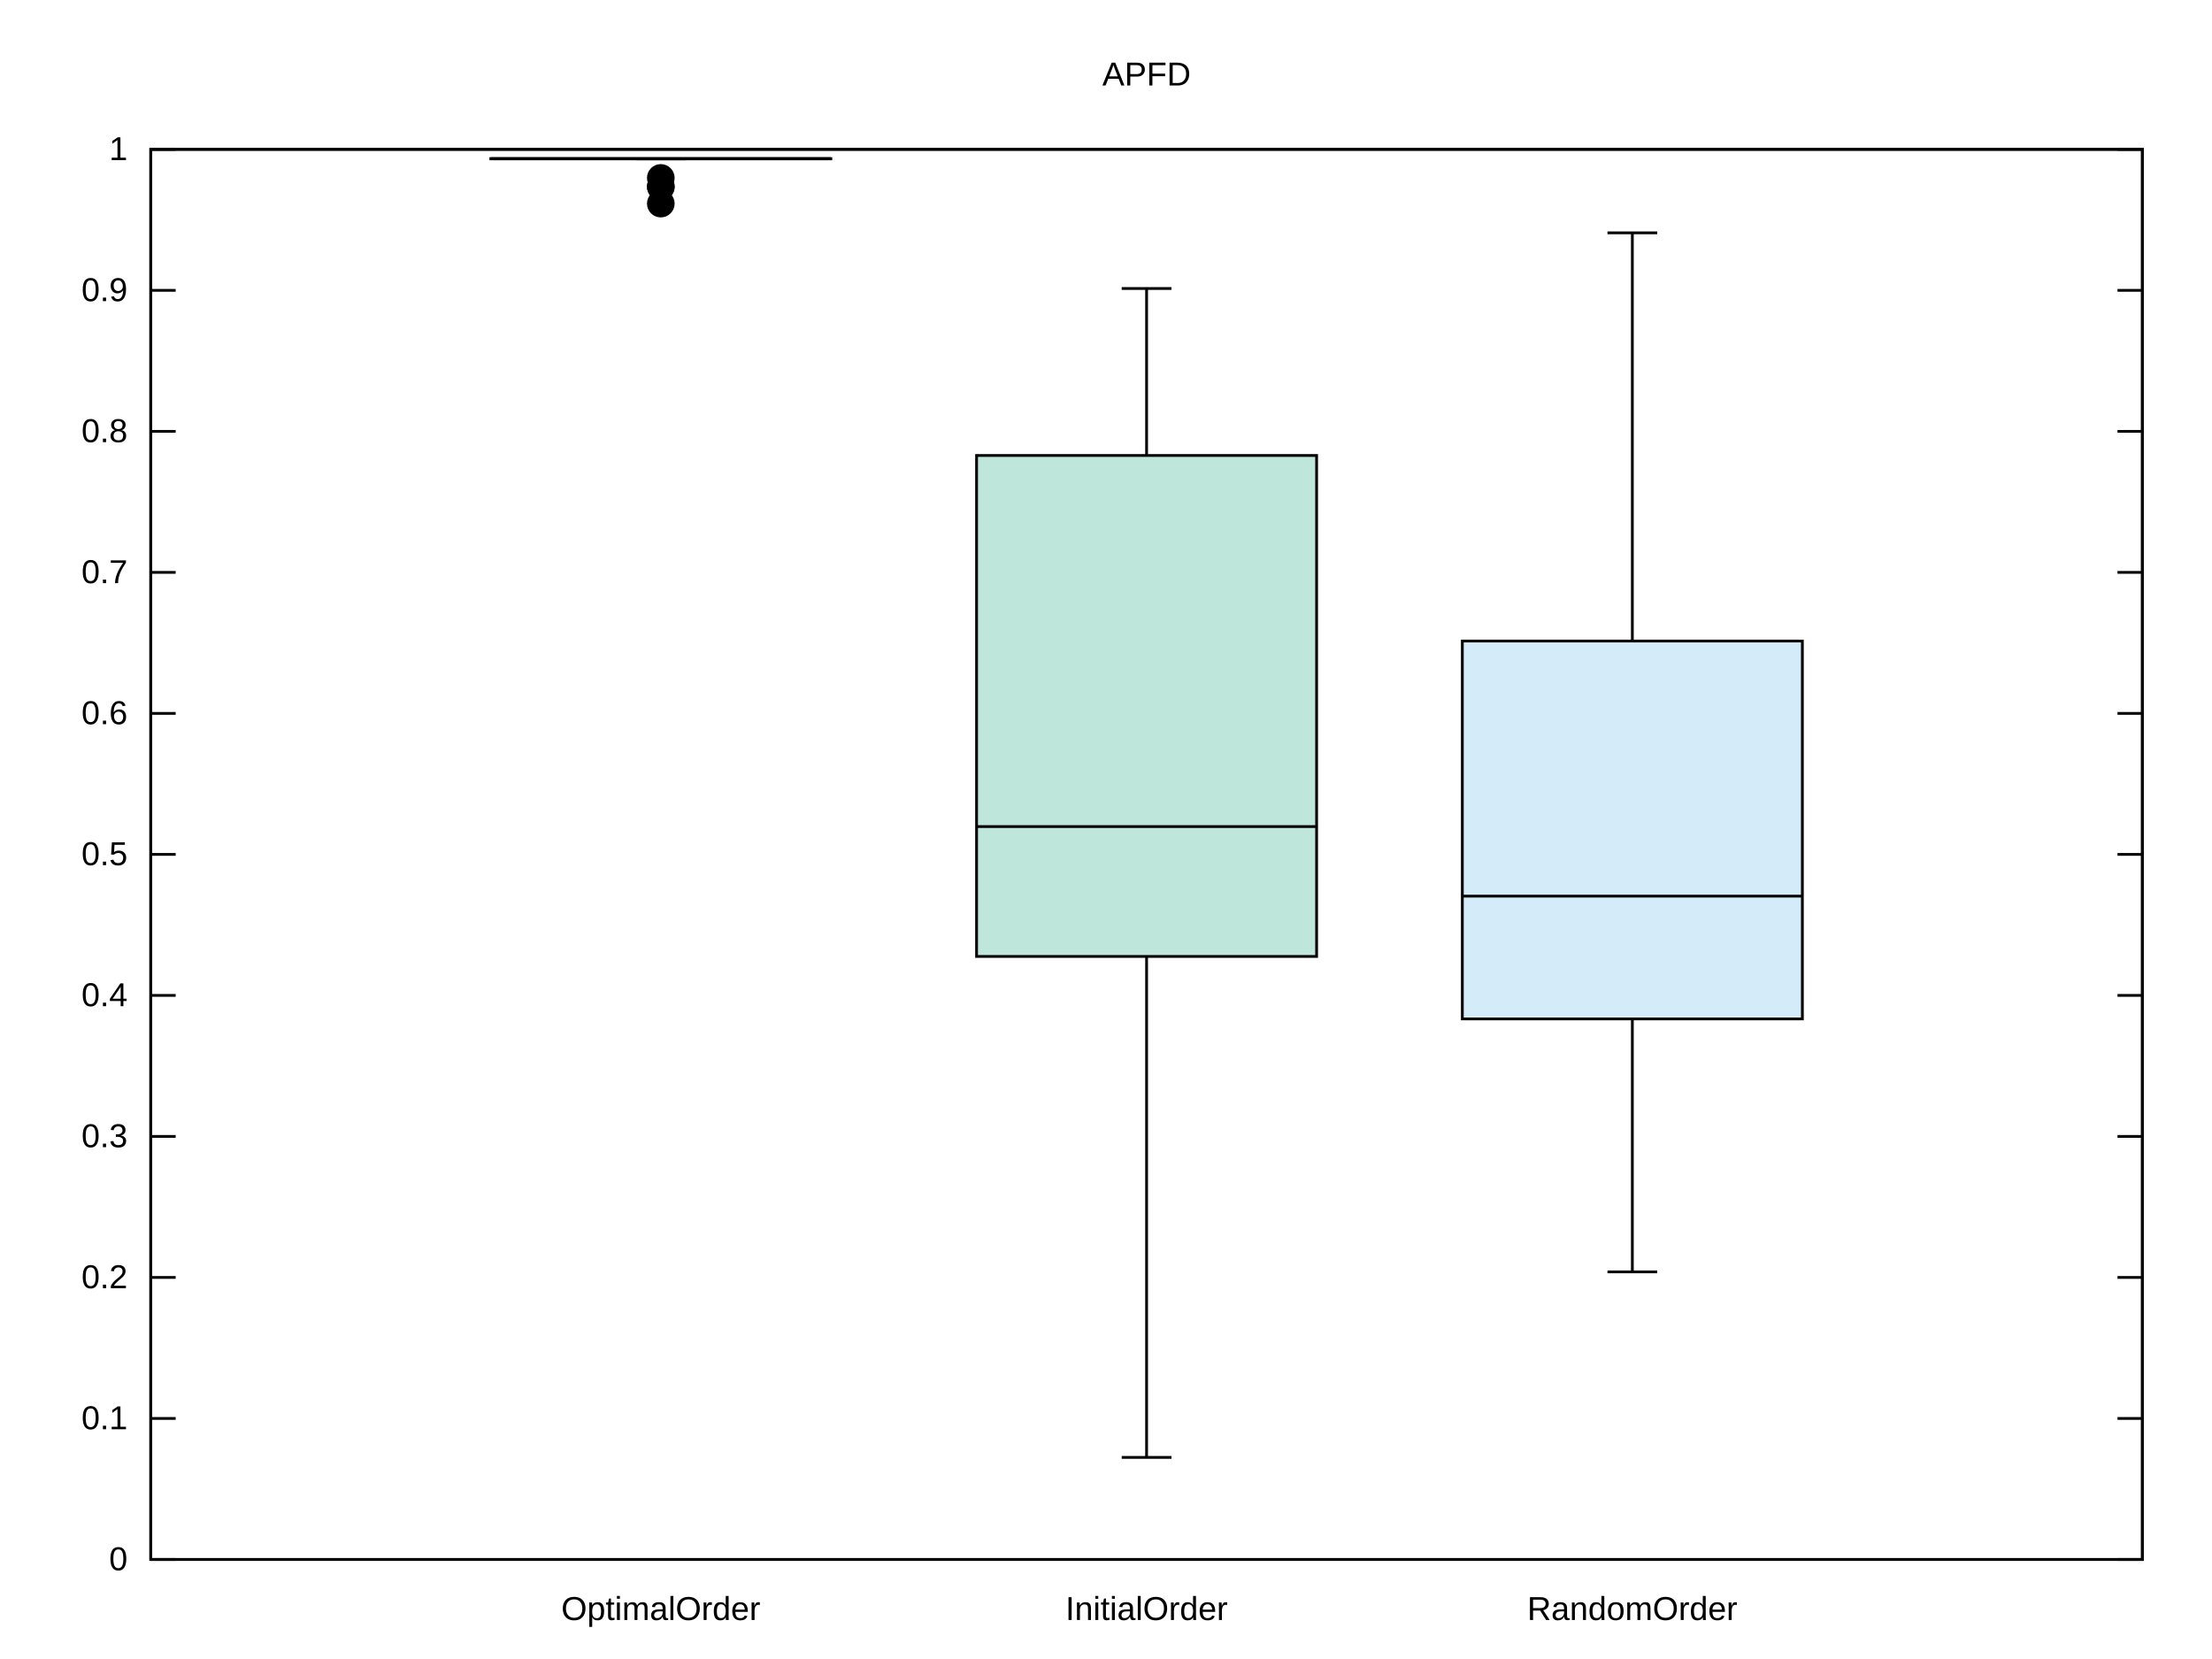
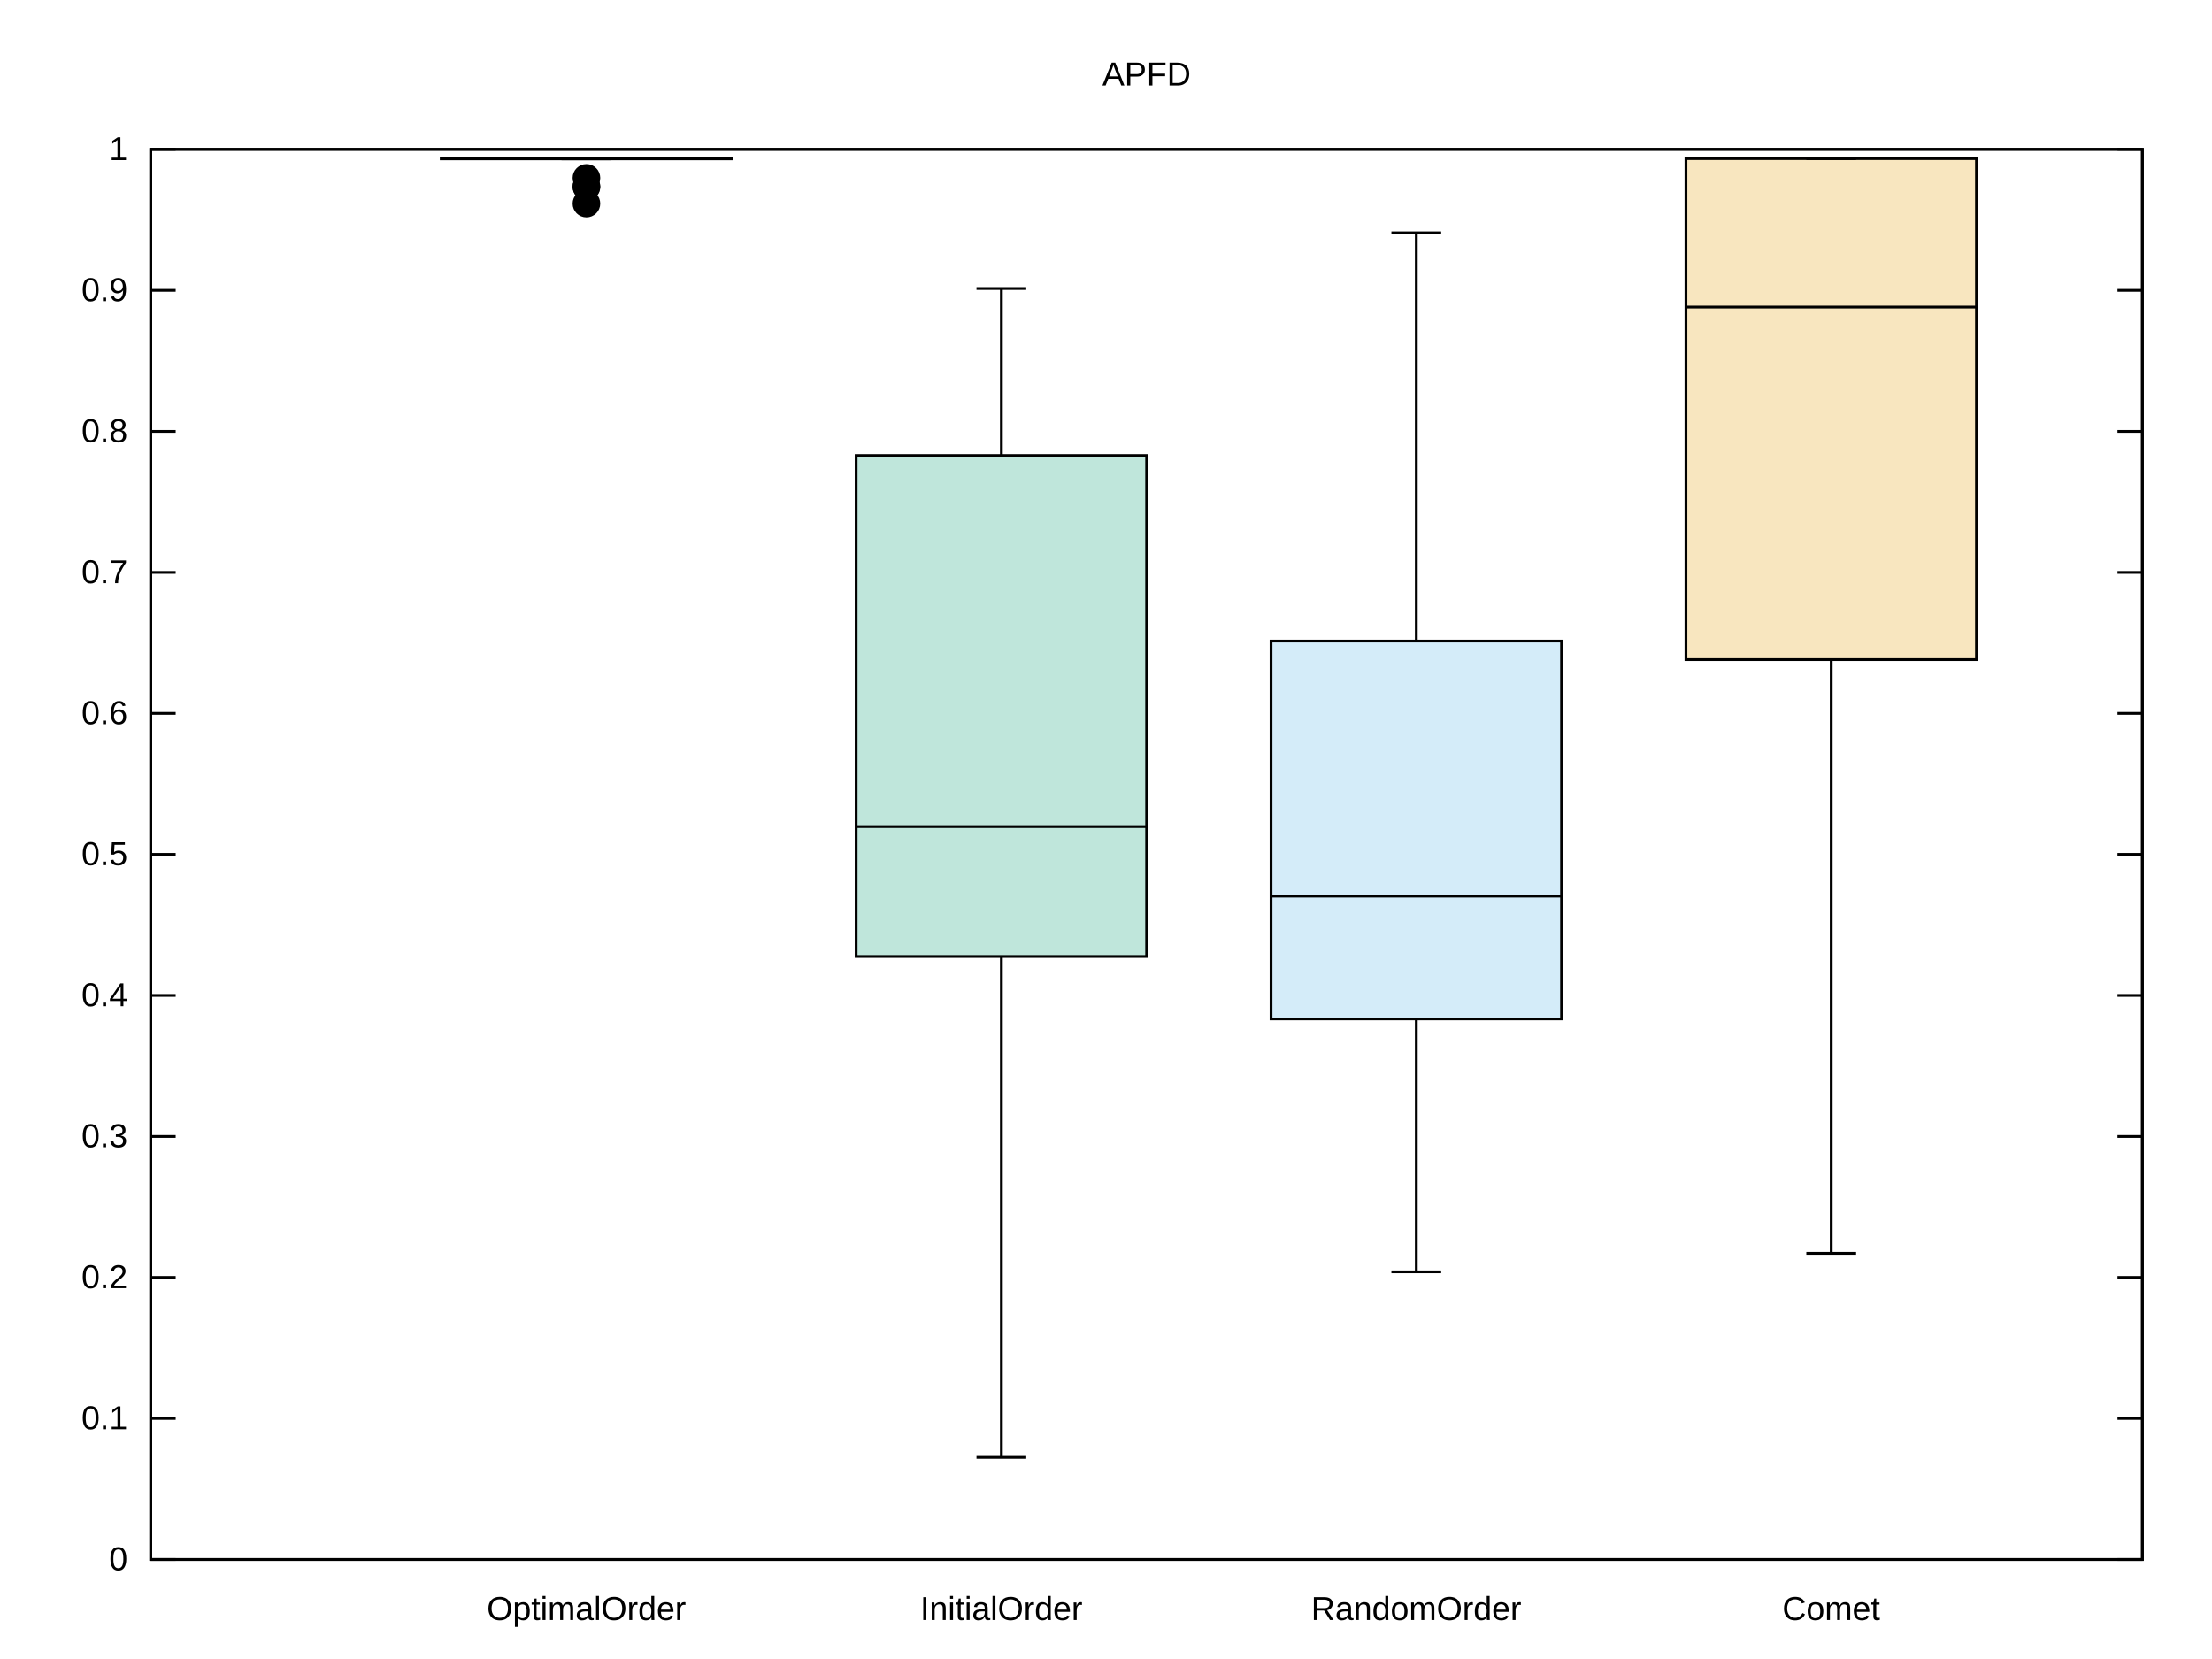
<svg xmlns="http://www.w3.org/2000/svg" xmlns:xlink="http://www.w3.org/1999/xlink" width="800" height="600" viewBox="0 0 800 600">
  <g id="gnuplot_canvas">
    <rect x="0" y="0" width="800" height="600" fill="none" />
    <defs>
      <circle id="gpDot" r="0.5" stroke-width="0.5" stroke="currentColor" />
      <path id="gpPt0" stroke-width="0.222" stroke="currentColor" d="M-1,0 h2 M0,-1 v2" />
      <path id="gpPt1" stroke-width="0.222" stroke="currentColor" d="M-1,-1 L1,1 M1,-1 L-1,1" />
      <path id="gpPt2" stroke-width="0.222" stroke="currentColor" d="M-1,0 L1,0 M0,-1 L0,1 M-1,-1 L1,1 M-1,1 L1,-1" />
      <rect id="gpPt3" stroke-width="0.222" stroke="currentColor" x="-1" y="-1" width="2" height="2" />
      <rect id="gpPt4" stroke-width="0.222" stroke="currentColor" fill="currentColor" x="-1" y="-1" width="2" height="2" />
      <circle id="gpPt5" stroke-width="0.222" stroke="currentColor" cx="0" cy="0" r="1" />
      <use xlink:href="#gpPt5" id="gpPt6" fill="currentColor" stroke="none" />
      <path id="gpPt7" stroke-width="0.222" stroke="currentColor" d="M0,-1.33 L-1.33,0.67 L1.33,0.67 z" />
      <use xlink:href="#gpPt7" id="gpPt8" fill="currentColor" stroke="none" />
      <use xlink:href="#gpPt7" id="gpPt9" stroke="currentColor" transform="rotate(180)" />
      <use xlink:href="#gpPt9" id="gpPt10" fill="currentColor" stroke="none" />
      <use xlink:href="#gpPt3" id="gpPt11" stroke="currentColor" transform="rotate(45)" />
      <use xlink:href="#gpPt11" id="gpPt12" fill="currentColor" stroke="none" />
      <path id="gpPt13" stroke-width="0.222" stroke="currentColor" d="M0,1.330 L1.265,0.411 L0.782,-1.067 L-0.782,-1.076 L-1.265,0.411 z" />
      <use xlink:href="#gpPt13" id="gpPt14" fill="currentColor" stroke="none" />
      <filter id="textbox" filterUnits="objectBoundingBox" x="0" y="0" height="1" width="1">
        <feFlood flood-color="white" flood-opacity="1" result="bgnd" />
        <feComposite in="SourceGraphic" in2="bgnd" operator="atop" />
      </filter>
      <filter id="greybox" filterUnits="objectBoundingBox" x="0" y="0" height="1" width="1">
        <feFlood flood-color="lightgrey" flood-opacity="1" result="grey" />
        <feComposite in="SourceGraphic" in2="grey" operator="atop" />
      </filter>
    </defs>
    <g fill="none" color="white" stroke="currentColor" stroke-width="1.00" stroke-linecap="butt" stroke-linejoin="miter">
</g>
    <g fill="none" color="black" stroke="currentColor" stroke-width="1.00" stroke-linecap="butt" stroke-linejoin="miter">
      <path stroke="black" d="M54.53,564.00 L63.53,564.00 M774.82,564.00 L765.82,564.00  " />
      <g transform="translate(46.14,567.90)" stroke="none" fill="black" font-family="Arial" font-size="12.00" text-anchor="end">
        <text>
          <tspan font-family="Arial"> 0</tspan>
        </text>
      </g>
    </g>
    <g fill="none" color="black" stroke="currentColor" stroke-width="1.00" stroke-linecap="butt" stroke-linejoin="miter">
      <path stroke="black" d="M54.53,513.00 L63.53,513.00 M774.82,513.00 L765.82,513.00  " />
      <g transform="translate(46.14,516.90)" stroke="none" fill="black" font-family="Arial" font-size="12.00" text-anchor="end">
        <text>
          <tspan font-family="Arial"> 0.1</tspan>
        </text>
      </g>
    </g>
    <g fill="none" color="black" stroke="currentColor" stroke-width="1.00" stroke-linecap="butt" stroke-linejoin="miter">
      <path stroke="black" d="M54.53,462.00 L63.53,462.00 M774.82,462.00 L765.82,462.00  " />
      <g transform="translate(46.14,465.90)" stroke="none" fill="black" font-family="Arial" font-size="12.00" text-anchor="end">
        <text>
          <tspan font-family="Arial"> 0.2</tspan>
        </text>
      </g>
    </g>
    <g fill="none" color="black" stroke="currentColor" stroke-width="1.00" stroke-linecap="butt" stroke-linejoin="miter">
      <path stroke="black" d="M54.53,411.00 L63.53,411.00 M774.82,411.00 L765.82,411.00  " />
      <g transform="translate(46.14,414.90)" stroke="none" fill="black" font-family="Arial" font-size="12.00" text-anchor="end">
        <text>
          <tspan font-family="Arial"> 0.3</tspan>
        </text>
      </g>
    </g>
    <g fill="none" color="black" stroke="currentColor" stroke-width="1.00" stroke-linecap="butt" stroke-linejoin="miter">
      <path stroke="black" d="M54.53,360.00 L63.53,360.00 M774.82,360.00 L765.82,360.00  " />
      <g transform="translate(46.14,363.90)" stroke="none" fill="black" font-family="Arial" font-size="12.00" text-anchor="end">
        <text>
          <tspan font-family="Arial"> 0.4</tspan>
        </text>
      </g>
    </g>
    <g fill="none" color="black" stroke="currentColor" stroke-width="1.00" stroke-linecap="butt" stroke-linejoin="miter">
      <path stroke="black" d="M54.53,309.00 L63.53,309.00 M774.82,309.00 L765.82,309.00  " />
      <g transform="translate(46.14,312.90)" stroke="none" fill="black" font-family="Arial" font-size="12.00" text-anchor="end">
        <text>
          <tspan font-family="Arial"> 0.5</tspan>
        </text>
      </g>
    </g>
    <g fill="none" color="black" stroke="currentColor" stroke-width="1.00" stroke-linecap="butt" stroke-linejoin="miter">
      <path stroke="black" d="M54.53,258.01 L63.53,258.01 M774.82,258.01 L765.82,258.01  " />
      <g transform="translate(46.14,261.91)" stroke="none" fill="black" font-family="Arial" font-size="12.00" text-anchor="end">
        <text>
          <tspan font-family="Arial"> 0.6</tspan>
        </text>
      </g>
    </g>
    <g fill="none" color="black" stroke="currentColor" stroke-width="1.00" stroke-linecap="butt" stroke-linejoin="miter">
      <path stroke="black" d="M54.53,207.01 L63.53,207.01 M774.82,207.01 L765.82,207.01  " />
      <g transform="translate(46.14,210.91)" stroke="none" fill="black" font-family="Arial" font-size="12.00" text-anchor="end">
        <text>
          <tspan font-family="Arial"> 0.7</tspan>
        </text>
      </g>
    </g>
    <g fill="none" color="black" stroke="currentColor" stroke-width="1.00" stroke-linecap="butt" stroke-linejoin="miter">
      <path stroke="black" d="M54.53,156.01 L63.53,156.01 M774.82,156.01 L765.82,156.01  " />
      <g transform="translate(46.14,159.91)" stroke="none" fill="black" font-family="Arial" font-size="12.00" text-anchor="end">
        <text>
          <tspan font-family="Arial"> 0.8</tspan>
        </text>
      </g>
    </g>
    <g fill="none" color="black" stroke="currentColor" stroke-width="1.00" stroke-linecap="butt" stroke-linejoin="miter">
      <path stroke="black" d="M54.53,105.01 L63.53,105.01 M774.82,105.01 L765.82,105.01  " />
      <g transform="translate(46.14,108.91)" stroke="none" fill="black" font-family="Arial" font-size="12.00" text-anchor="end">
        <text>
          <tspan font-family="Arial"> 0.9</tspan>
        </text>
      </g>
    </g>
    <g fill="none" color="black" stroke="currentColor" stroke-width="1.00" stroke-linecap="butt" stroke-linejoin="miter">
      <path stroke="black" d="M54.53,54.01 L63.53,54.01 M774.82,54.01 L765.82,54.01  " />
      <g transform="translate(46.14,57.91)" stroke="none" fill="black" font-family="Arial" font-size="12.00" text-anchor="end">
        <text>
          <tspan font-family="Arial"> 1</tspan>
        </text>
      </g>
    </g>
    <g fill="none" color="black" stroke="currentColor" stroke-width="1.00" stroke-linecap="butt" stroke-linejoin="miter">
-       <path stroke="black" d="M238.99,564.00  " />
-       <g transform="translate(238.99,585.90)" stroke="none" fill="black" font-family="Arial" font-size="12.00" text-anchor="middle">
+       <path stroke="black" d="M212.09,564.00  " />
+       <g transform="translate(212.09,585.90)" stroke="none" fill="black" font-family="Arial" font-size="12.00" text-anchor="middle">
        <text>
          <tspan font-family="Arial">OptimalOrder</tspan>
        </text>
      </g>
    </g>
    <g fill="none" color="black" stroke="currentColor" stroke-width="1.00" stroke-linecap="butt" stroke-linejoin="miter">
-       <path stroke="black" d="M414.68,564.00  " />
-       <g transform="translate(414.68,585.90)" stroke="none" fill="black" font-family="Arial" font-size="12.00" text-anchor="middle">
+       <path stroke="black" d="M362.15,564.00  " />
+       <g transform="translate(362.15,585.90)" stroke="none" fill="black" font-family="Arial" font-size="12.00" text-anchor="middle">
        <text>
          <tspan font-family="Arial">InitialOrder</tspan>
        </text>
      </g>
    </g>
    <g fill="none" color="black" stroke="currentColor" stroke-width="1.00" stroke-linecap="butt" stroke-linejoin="miter">
-       <path stroke="black" d="M590.36,564.00  " />
-       <g transform="translate(590.36,585.90)" stroke="none" fill="black" font-family="Arial" font-size="12.00" text-anchor="middle">
+       <path stroke="black" d="M512.21,564.00  " />
+       <g transform="translate(512.21,585.90)" stroke="none" fill="black" font-family="Arial" font-size="12.00" text-anchor="middle">
        <text>
          <tspan font-family="Arial">RandomOrder</tspan>
        </text>
      </g>
    </g>
    <g fill="none" color="black" stroke="currentColor" stroke-width="1.00" stroke-linecap="butt" stroke-linejoin="miter">
+       <path stroke="black" d="M662.27,564.00  " />
+       <g transform="translate(662.27,585.90)" stroke="none" fill="black" font-family="Arial" font-size="12.00" text-anchor="middle">
+         <text>
+           <tspan font-family="Arial">Comet</tspan>
+         </text>
+       </g>
+     </g>
+     <g fill="none" color="black" stroke="currentColor" stroke-width="1.00" stroke-linecap="butt" stroke-linejoin="miter">
</g>
    <g fill="none" color="black" stroke="currentColor" stroke-width="1.00" stroke-linecap="butt" stroke-linejoin="miter">
      <path stroke="black" d="M54.53,54.01 L54.53,564.00 L774.82,564.00 L774.82,54.01 L54.53,54.01 Z  " />
    </g>
    <g fill="none" color="black" stroke="currentColor" stroke-width="1.00" stroke-linecap="butt" stroke-linejoin="miter">
</g>
    <g id="gnuplot_plot_1">
      <g fill="none" color="black" stroke="currentColor" stroke-width="1.00" stroke-linecap="butt" stroke-linejoin="miter">
</g>
      <g fill="none" color="black" stroke="currentColor" stroke-width="1.00" stroke-linecap="butt" stroke-linejoin="miter">
        <g stroke="none" shape-rendering="crispEdges">
-           <polygon fill="rgb(148,   0, 211)" fill-opacity="0.25" points="177.51,57.46 300.49,57.46 300.49,57.37 177.51,57.37 " />
-         </g>
-         <path stroke="black" d="M177.51,57.46 L300.49,57.46 L300.49,57.37 L177.51,57.37 L177.51,57.46 Z  " />
-         <path stroke="black" d="M177.51,57.37 L300.49,57.37 M239.00,57.46 M239.00,57.37 M230.00,57.37 L248.00,57.37 M230.00,57.46 L248.00,57.46    " />
-         <use xlink:href="#gpPt6" transform="translate(238.99,73.63) scale(4.50)" color="black" />
-         <use xlink:href="#gpPt6" transform="translate(238.99,67.61) scale(4.50)" color="black" />
-         <use xlink:href="#gpPt6" transform="translate(238.99,67.43) scale(4.50)" color="black" />
-         <use xlink:href="#gpPt6" transform="translate(238.99,64.35) scale(4.50)" color="black" />
+           <polygon fill="rgb(148,   0, 211)" fill-opacity="0.25" points="159.57,57.46 264.61,57.46 264.61,57.37 159.57,57.37 " />
+         </g>
+         <path stroke="black" d="M159.57,57.46 L264.61,57.46 L264.61,57.37 L159.57,57.37 L159.57,57.46 Z  " />
+         <path stroke="black" d="M159.57,57.37 L264.61,57.37 M212.09,57.46 M212.09,57.37 M203.09,57.37 L221.09,57.37 M203.09,57.46 L221.09,57.46    " />
+         <use xlink:href="#gpPt6" transform="translate(212.09,73.63) scale(4.50)" color="black" />
+         <use xlink:href="#gpPt6" transform="translate(212.09,67.61) scale(4.50)" color="black" />
+         <use xlink:href="#gpPt6" transform="translate(212.09,67.43) scale(4.50)" color="black" />
+         <use xlink:href="#gpPt6" transform="translate(212.09,64.35) scale(4.50)" color="black" />
      </g>
    </g>
    <g id="gnuplot_plot_2">
      <g fill="none" color="black" stroke="currentColor" stroke-width="1.00" stroke-linecap="butt" stroke-linejoin="miter">
</g>
      <g fill="none" color="black" stroke="currentColor" stroke-width="1.00" stroke-linecap="butt" stroke-linejoin="miter">
        <g stroke="none" shape-rendering="crispEdges">
-           <polygon fill="rgb(  0, 158, 115)" fill-opacity="0.25" points="353.19,345.91 476.17,345.91 476.17,164.73 353.19,164.73 " />
-         </g>
-         <path stroke="black" d="M353.19,345.91 L476.17,345.91 L476.17,164.73 L353.19,164.73 L353.19,345.91 Z  " />
-         <path stroke="black" d="M353.19,298.94 L476.17,298.94 M414.68,527.09 L414.68,345.91 M414.68,164.73 L414.68,104.34 M405.68,104.34 L423.68,104.34   M405.68,527.09 L423.68,527.09  " />
+           <polygon fill="rgb(  0, 158, 115)" fill-opacity="0.25" points="309.63,345.91 414.69,345.91 414.69,164.73 309.63,164.73 " />
+         </g>
+         <path stroke="black" d="M309.63,345.91 L414.69,345.91 L414.69,164.73 L309.63,164.73 L309.63,345.91 Z  " />
+         <path stroke="black" d="M309.63,298.94 L414.69,298.94 M362.16,527.09 L362.16,345.91 M362.16,164.73 L362.16,104.34 M353.16,104.34 L371.16,104.34   M353.16,527.09 L371.16,527.09  " />
      </g>
    </g>
    <g id="gnuplot_plot_3">
      <g fill="none" color="black" stroke="currentColor" stroke-width="1.00" stroke-linecap="butt" stroke-linejoin="miter">
</g>
      <g fill="none" color="black" stroke="currentColor" stroke-width="1.00" stroke-linecap="butt" stroke-linejoin="miter">
        <g stroke="none" shape-rendering="crispEdges">
-           <polygon fill="rgb( 86, 180, 233)" fill-opacity="0.25" points="528.87,368.50 651.85,368.50 651.85,231.84 528.87,231.84 " />
-         </g>
-         <path stroke="black" d="M528.87,368.50 L651.85,368.50 L651.85,231.84 L528.87,231.84 L528.87,368.50 Z  " />
-         <path stroke="black" d="M528.87,324.10 L651.85,324.10 M590.36,459.99 L590.36,368.50 M590.36,231.84 L590.36,84.21 M581.36,84.21 L599.36,84.21   M581.36,459.99 L599.36,459.99  " />
+           <polygon fill="rgb( 86, 180, 233)" fill-opacity="0.25" points="459.69,368.50 564.75,368.50 564.75,231.84 459.69,231.84 " />
+         </g>
+         <path stroke="black" d="M459.69,368.50 L564.75,368.50 L564.75,231.84 L459.69,231.84 L459.69,368.50 Z  " />
+         <path stroke="black" d="M459.69,324.10 L564.75,324.10 M512.22,459.99 L512.22,368.50 M512.22,231.84 L512.22,84.21 M503.22,84.21 L521.22,84.21   M503.22,459.99 L521.22,459.99  " />
+       </g>
+     </g>
+     <g id="gnuplot_plot_4">
+       <g fill="none" color="black" stroke="currentColor" stroke-width="1.00" stroke-linecap="butt" stroke-linejoin="miter">
+ </g>
+       <g fill="none" color="black" stroke="currentColor" stroke-width="1.00" stroke-linecap="butt" stroke-linejoin="miter">
+         <g stroke="none" shape-rendering="crispEdges">
+           <polygon fill="rgb(230, 159,   0)" fill-opacity="0.25" points="609.75,238.55 714.81,238.55 714.81,57.37 609.75,57.37 " />
+         </g>
+         <path stroke="black" d="M609.75,238.55 L714.81,238.55 L714.81,57.37 L609.75,57.37 L609.75,238.55 Z  " />
+         <path stroke="black" d="M609.75,111.05 L714.81,111.05 M662.28,453.28 L662.28,238.55 M662.28,57.37 M653.28,57.37 L671.28,57.37 M653.28,453.28   L671.28,453.28  " />
      </g>
    </g>
    <g fill="none" color="white" stroke="black" stroke-width="2.00" stroke-linecap="butt" stroke-linejoin="miter">
</g>
    <g fill="none" color="black" stroke="currentColor" stroke-width="2.00" stroke-linecap="butt" stroke-linejoin="miter">
</g>
    <g fill="none" color="black" stroke="black" stroke-width="1.00" stroke-linecap="butt" stroke-linejoin="miter">
</g>
    <g fill="none" color="black" stroke="currentColor" stroke-width="1.00" stroke-linecap="butt" stroke-linejoin="miter">
      <path stroke="black" d="M54.53,54.01 L54.53,564.00 L774.82,564.00 L774.82,54.01 L54.53,54.01 Z  " />
    </g>
    <g fill="none" color="black" stroke="currentColor" stroke-width="1.00" stroke-linecap="butt" stroke-linejoin="miter">
      <g transform="translate(414.67,30.91)" stroke="none" fill="black" font-family="Arial" font-size="12.00" text-anchor="middle">
        <text>
          <tspan font-family="Arial">APFD</tspan>
        </text>
      </g>
    </g>
    <g fill="none" color="black" stroke="currentColor" stroke-width="1.00" stroke-linecap="butt" stroke-linejoin="miter">
</g>
  </g>
</svg>
